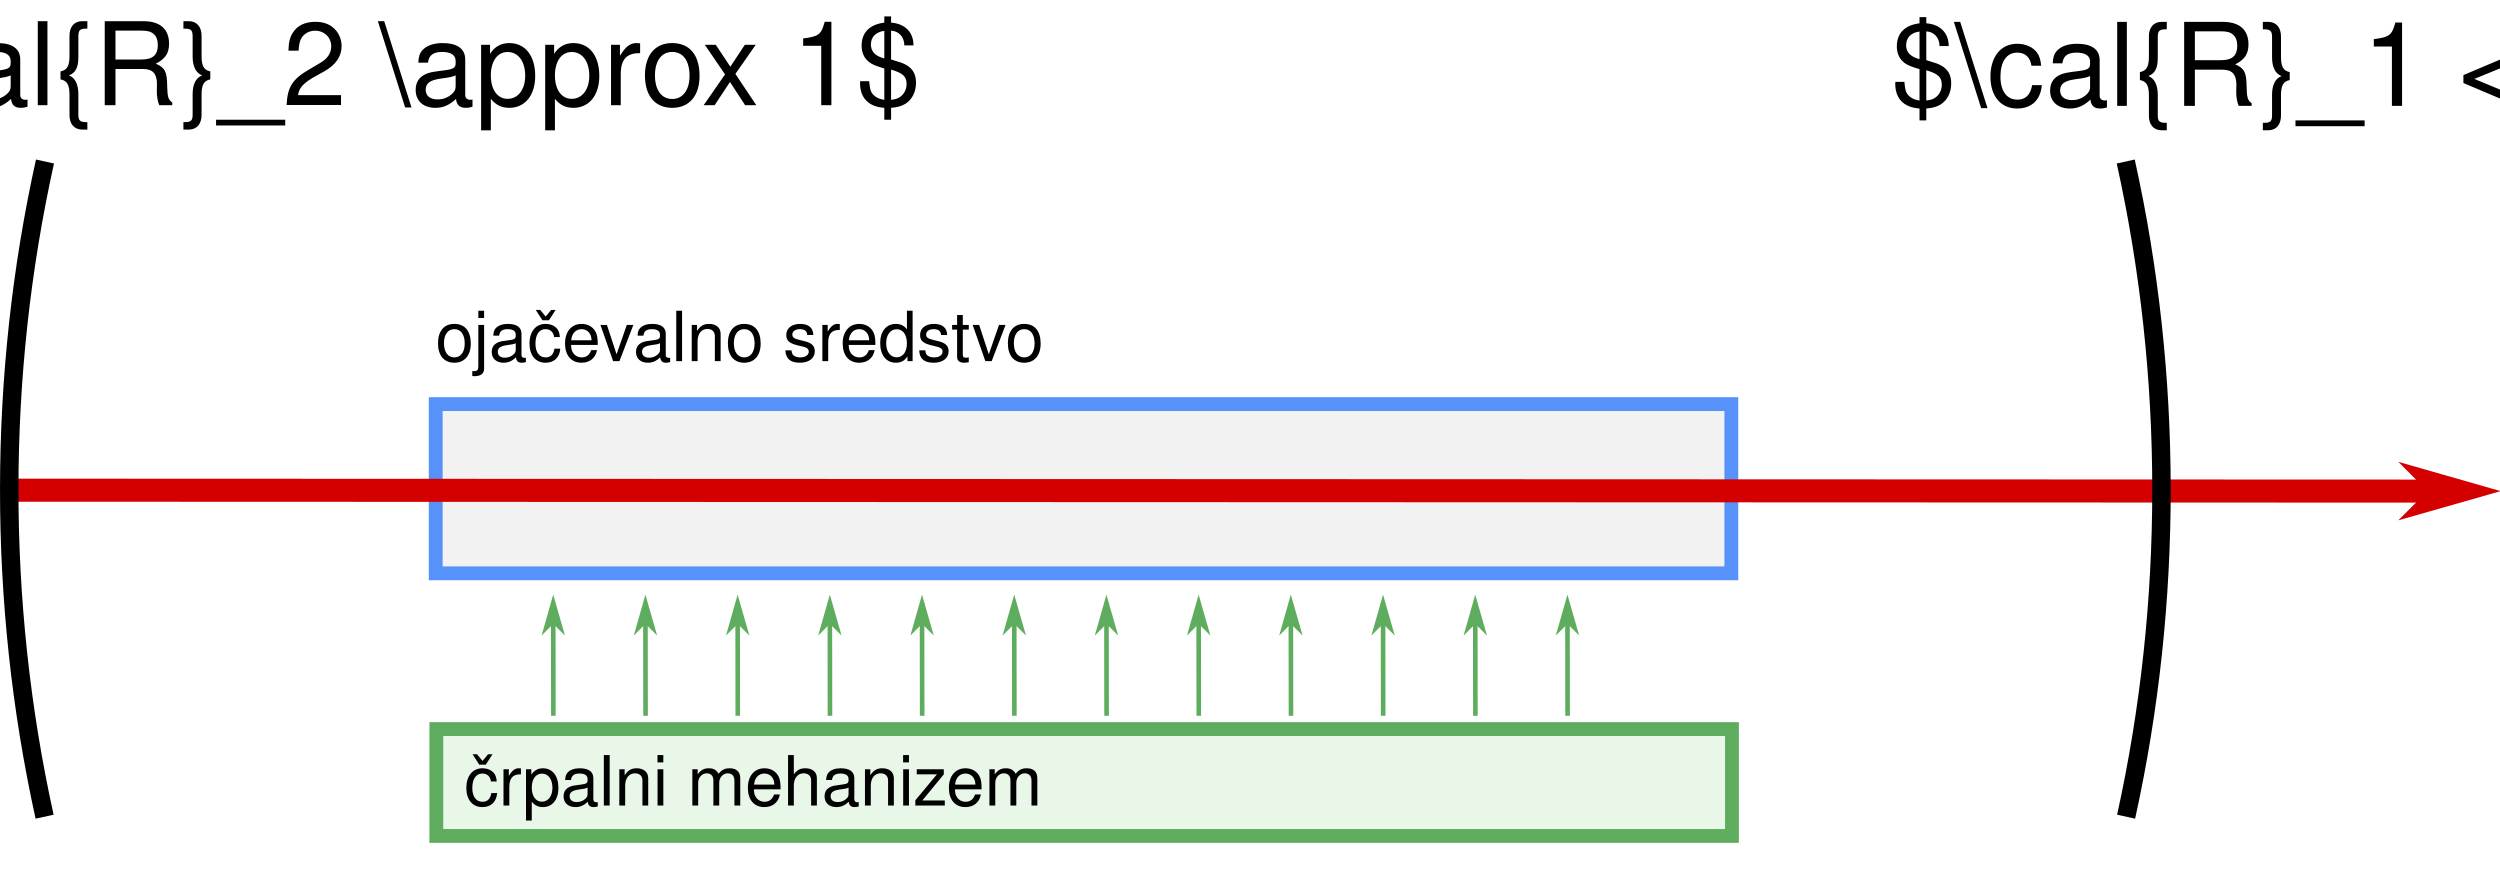
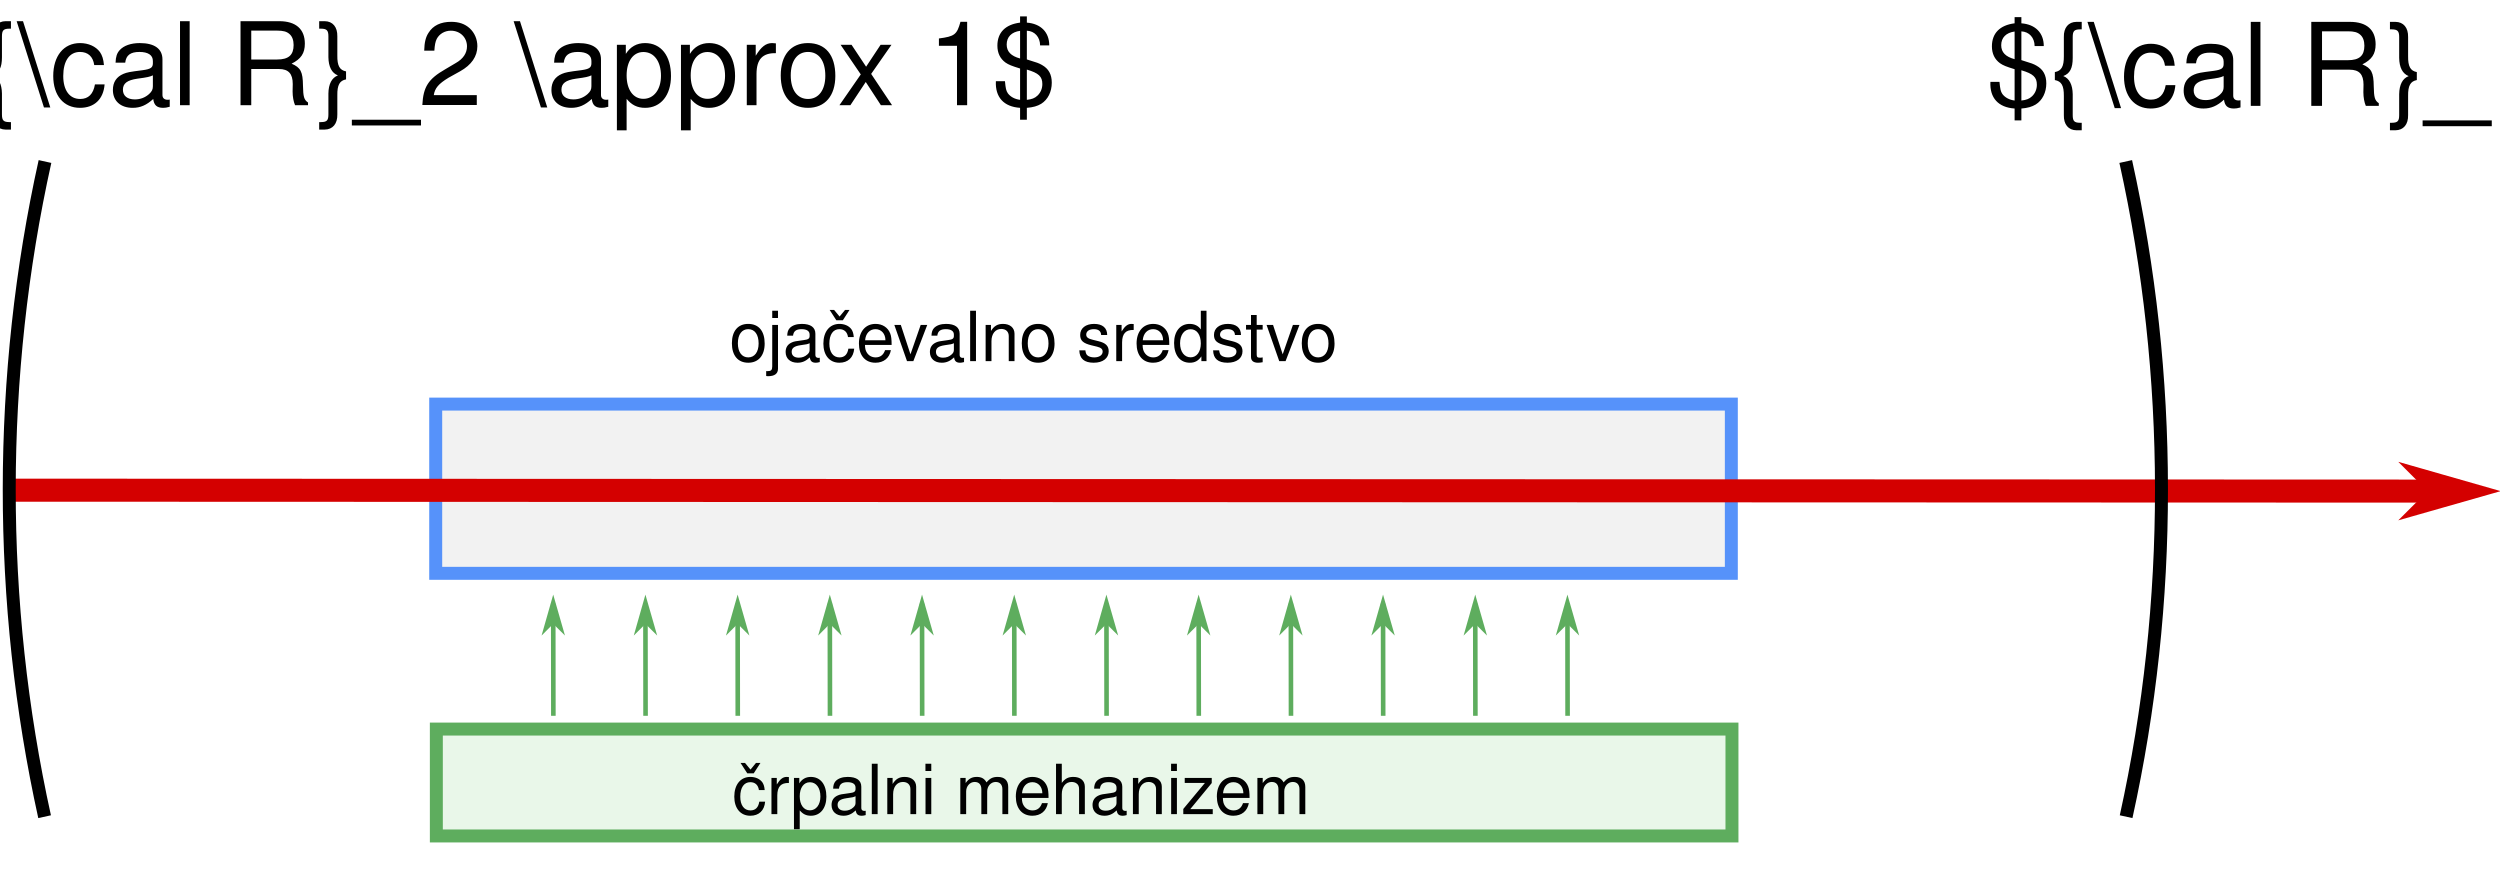
<svg xmlns="http://www.w3.org/2000/svg" width="153.044mm" height="54.543mm" viewBox="0 0 542.28 193.264" id="svg2" version="1.1">
  <defs id="defs4">
    <marker orient="auto" refY="0.0" refX="0.0" id="Arrow1Mstart" style="overflow:visible">
      <path id="path4274" d="M 0.0,0.0 L 5.0,-5.0 L -12.5,0.0 L 5.0,5.0 L 0.0,0.0 z " style="fill-rule:evenodd;stroke:#000000;stroke-width:1.0pt" transform="scale(0.4) translate(10,0)" />
    </marker>
    <marker orient="auto" refY="0.0" refX="0.0" id="Arrow1Mend" style="overflow:visible;">
      <path id="path4255" d="M 0.0,0.0 L 5.0,-5.0 L -12.5,0.0 L 5.0,5.0 L 0.0,0.0 z " style="fill-rule:evenodd;stroke:#5ead5e;stroke-width:1pt;stroke-opacity:1;fill:#5ead5e;fill-opacity:1" transform="scale(0.4) rotate(180) translate(10,0)" />
    </marker>
    <marker orient="auto" refY="0" refX="0" id="Arrow1Send" style="overflow:visible">
      <path id="path4178" d="M 0,0 5,-5 -12.5,0 5,5 0,0 Z" style="fill:#d40000;fill-opacity:1;fill-rule:evenodd;stroke:#d40000;stroke-width:1pt;stroke-opacity:1" transform="matrix(-0.2,0,0,-0.2,-1.2,0)" />
    </marker>
    <marker orient="auto" refY="0" refX="0" id="Arrow1Mend-5" style="overflow:visible">
      <path id="path4255-6" d="M 0,0 5,-5 -12.5,0 5,5 0,0 Z" style="fill:#5ead5e;fill-opacity:1;fill-rule:evenodd;stroke:#5ead5e;stroke-width:1pt;stroke-opacity:1" transform="matrix(-0.4,0,0,-0.4,-4,0)" />
    </marker>
    <marker orient="auto" refY="0" refX="0" id="Arrow1Mend-9" style="overflow:visible">
      <path id="path4255-1" d="M 0,0 5,-5 -12.5,0 5,5 0,0 Z" style="fill:#5ead5e;fill-opacity:1;fill-rule:evenodd;stroke:#5ead5e;stroke-width:1pt;stroke-opacity:1" transform="matrix(-0.4,0,0,-0.4,-4,0)" />
    </marker>
    <marker orient="auto" refY="0" refX="0" id="Arrow1Mend-5-2" style="overflow:visible">
      <path id="path4255-6-7" d="M 0,0 5,-5 -12.5,0 5,5 0,0 Z" style="fill:#5ead5e;fill-opacity:1;fill-rule:evenodd;stroke:#5ead5e;stroke-width:1pt;stroke-opacity:1" transform="matrix(-0.4,0,0,-0.4,-4,0)" />
    </marker>
    <marker orient="auto" refY="0" refX="0" id="Arrow1Mend-9-3" style="overflow:visible">
      <path id="path4255-1-6" d="M 0,0 5,-5 -12.5,0 5,5 0,0 Z" style="fill:#5ead5e;fill-opacity:1;fill-rule:evenodd;stroke:#5ead5e;stroke-width:1pt;stroke-opacity:1" transform="matrix(-0.4,0,0,-0.4,-4,0)" />
    </marker>
    <marker orient="auto" refY="0" refX="0" id="Arrow1Mend-5-2-0" style="overflow:visible">
      <path id="path4255-6-7-6" d="M 0,0 5,-5 -12.5,0 5,5 0,0 Z" style="fill:#5ead5e;fill-opacity:1;fill-rule:evenodd;stroke:#5ead5e;stroke-width:1pt;stroke-opacity:1" transform="matrix(-0.4,0,0,-0.4,-4,0)" />
    </marker>
    <marker orient="auto" refY="0" refX="0" id="Arrow1Mend-1" style="overflow:visible">
      <path id="path4255-8" d="M 0,0 5,-5 -12.5,0 5,5 0,0 Z" style="fill:#5ead5e;fill-opacity:1;fill-rule:evenodd;stroke:#5ead5e;stroke-width:1pt;stroke-opacity:1" transform="matrix(-0.4,0,0,-0.4,-4,0)" />
    </marker>
    <marker orient="auto" refY="0" refX="0" id="Arrow1Mend-5-7" style="overflow:visible">
      <path id="path4255-6-9" d="M 0,0 5,-5 -12.5,0 5,5 0,0 Z" style="fill:#5ead5e;fill-opacity:1;fill-rule:evenodd;stroke:#5ead5e;stroke-width:1pt;stroke-opacity:1" transform="matrix(-0.4,0,0,-0.4,-4,0)" />
    </marker>
    <marker orient="auto" refY="0" refX="0" id="Arrow1Mend-9-2" style="overflow:visible">
      <path id="path4255-1-0" d="M 0,0 5,-5 -12.5,0 5,5 0,0 Z" style="fill:#5ead5e;fill-opacity:1;fill-rule:evenodd;stroke:#5ead5e;stroke-width:1pt;stroke-opacity:1" transform="matrix(-0.4,0,0,-0.4,-4,0)" />
    </marker>
    <marker orient="auto" refY="0" refX="0" id="Arrow1Mend-5-2-2" style="overflow:visible">
      <path id="path4255-6-7-3" d="M 0,0 5,-5 -12.5,0 5,5 0,0 Z" style="fill:#5ead5e;fill-opacity:1;fill-rule:evenodd;stroke:#5ead5e;stroke-width:1pt;stroke-opacity:1" transform="matrix(-0.4,0,0,-0.4,-4,0)" />
    </marker>
    <marker orient="auto" refY="0" refX="0" id="Arrow1Mend-9-3-7" style="overflow:visible">
      <path id="path4255-1-6-5" d="M 0,0 5,-5 -12.5,0 5,5 0,0 Z" style="fill:#5ead5e;fill-opacity:1;fill-rule:evenodd;stroke:#5ead5e;stroke-width:1pt;stroke-opacity:1" transform="matrix(-0.4,0,0,-0.4,-4,0)" />
    </marker>
    <marker orient="auto" refY="0" refX="0" id="Arrow1Mend-5-2-0-9" style="overflow:visible">
      <path id="path4255-6-7-6-2" d="M 0,0 5,-5 -12.5,0 5,5 0,0 Z" style="fill:#5ead5e;fill-opacity:1;fill-rule:evenodd;stroke:#5ead5e;stroke-width:1pt;stroke-opacity:1" transform="matrix(-0.4,0,0,-0.4,-4,0)" />
    </marker>
  </defs>
  <g id="layer1" transform="translate(-20.05709,-15.21015)">
-     <rect style="opacity:1;fill:#f2f2f2;fill-opacity:1;fill-rule:nonzero;stroke:#5692fa;stroke-width:3;stroke-linecap:butt;stroke-linejoin:miter;stroke-miterlimit:4;stroke-dasharray:none;stroke-dashoffset:0;stroke-opacity:1" id="rect4201" width="281.039" height="36.707" x="114.566" y="102.865" />
+     <rect style="opacity:1;fill:#f2f2f2;fill-opacity:1;fill-rule:nonzero;stroke:#5692fa;stroke-width:2.812;stroke-linecap:butt;stroke-linejoin:miter;stroke-miterlimit:4;stroke-dasharray:none;stroke-dashoffset:0;stroke-opacity:1" id="rect4201" width="281.039" height="36.707" x="114.566" y="102.865" />
    <path style="fill:none;fill-rule:evenodd;stroke:#d40000;stroke-width:5;stroke-linecap:butt;stroke-linejoin:miter;stroke-miterlimit:4;stroke-dasharray:none;stroke-opacity:1;marker-end:url(#Arrow1Send)" d="m 22.761,121.537 530.802,0.203" id="path3357" />
-     <path style="opacity:1;fill:none;fill-opacity:0.988;fill-rule:nonzero;stroke:#000000;stroke-width:4;stroke-linecap:butt;stroke-linejoin:round;stroke-miterlimit:4;stroke-dasharray:none;stroke-dashoffset:0;stroke-opacity:1" id="path4464" d="M 29.729,192.362 A 206.116,262.214 0 0 1 29.812,50.245" />
-     <path style="opacity:1;fill:none;fill-opacity:0.988;fill-rule:nonzero;stroke:#000000;stroke-width:4;stroke-linecap:butt;stroke-linejoin:round;stroke-miterlimit:4;stroke-dasharray:none;stroke-dashoffset:0;stroke-opacity:1" id="path4464-3" d="m -481.239,192.362 a 206.116,262.214 0 0 1 0.083,-142.118" transform="scale(-1,1)" />
-     <text xml:space="preserve" style="font-style:normal;font-variant:normal;font-weight:normal;font-stretch:normal;font-size:56px;line-height:125%;font-family:'Nimbus Sans L';-inkscape-font-specification:Sans;letter-spacing:0px;word-spacing:0px;fill:#000000;fill-opacity:1;stroke:none;stroke-width:1px;stroke-linecap:butt;stroke-linejoin:miter;stroke-opacity:1" x="430.177" y="38.174" id="text5062-7">
-       <tspan id="tspan5064-5" x="430.177" y="38.174" style="font-size:25px">$\cal{R}_1 &lt; 1$</tspan>
-     </text>
-     <text xml:space="preserve" style="font-style:normal;font-variant:normal;font-weight:normal;font-stretch:normal;font-size:56px;line-height:125%;font-family:'Nimbus Sans L';-inkscape-font-specification:Sans;letter-spacing:0px;word-spacing:0px;fill:#000000;fill-opacity:1;stroke:none;stroke-width:1px;stroke-linecap:butt;stroke-linejoin:miter;stroke-opacity:1" x="-20.878" y="38.024" id="text5062-7-3">
-       <tspan id="tspan5064-5-6" x="-20.878" y="38.024" style="font-size:25px">$\cal{R}_2 \approx 1$</tspan>
-     </text>
-     <rect style="opacity:1;fill:#e9f7e9;fill-opacity:1;fill-rule:nonzero;stroke:#5ead5e;stroke-width:3;stroke-linecap:butt;stroke-linejoin:miter;stroke-miterlimit:4;stroke-dasharray:none;stroke-dashoffset:0;stroke-opacity:1" id="rect4201-7" width="281.039" height="23.186" x="114.703" y="173.356" />
-     <text xml:space="preserve" style="font-style:normal;font-variant:normal;font-weight:normal;font-stretch:normal;font-size:37.5px;line-height:125%;font-family:'Nimbus Sans L';-inkscape-font-specification:Sans;letter-spacing:0px;word-spacing:0px;fill:#000000;fill-opacity:1;stroke:none;stroke-width:1px;stroke-linecap:butt;stroke-linejoin:miter;stroke-opacity:1" x="114.517" y="93.547" id="text4218">
-       <tspan id="tspan4220" x="114.517" y="93.547" style="font-size:15px">ojačevalno sredstvo</tspan>
-     </text>
-     <text xml:space="preserve" style="font-style:normal;font-variant:normal;font-weight:normal;font-stretch:normal;font-size:37.5px;line-height:125%;font-family:'Nimbus Sans L';-inkscape-font-specification:Sans;letter-spacing:0px;word-spacing:0px;fill:#000000;fill-opacity:1;stroke:none;stroke-width:1px;stroke-linecap:butt;stroke-linejoin:miter;stroke-opacity:1" x="120.738" y="189.937" id="text4218-5">
-       <tspan id="tspan4220-3" x="120.738" y="189.937" style="font-size:15px">črpalni mehanizem</tspan>
-     </text>
+     <path style="opacity:1;fill:none;fill-opacity:0.988;fill-rule:nonzero;stroke:#000000;stroke-width:2.812;stroke-linecap:butt;stroke-linejoin:round;stroke-miterlimit:4;stroke-dasharray:none;stroke-dashoffset:0;stroke-opacity:1" id="path4464" d="M 29.729,192.362 A 206.116,262.214 0 0 1 29.812,50.245" />
+     <path style="opacity:1;fill:none;fill-opacity:0.988;fill-rule:nonzero;stroke:#000000;stroke-width:2.812;stroke-linecap:butt;stroke-linejoin:round;stroke-miterlimit:4;stroke-dasharray:none;stroke-dashoffset:0;stroke-opacity:1" id="path4464-3" d="m -481.239,192.362 a 206.116,262.214 0 0 1 0.083,-142.118" transform="scale(-1,1)" />
+     <rect style="opacity:1;fill:#e9f7e9;fill-opacity:1;fill-rule:nonzero;stroke:#5ead5e;stroke-width:2.812;stroke-linecap:butt;stroke-linejoin:miter;stroke-miterlimit:4;stroke-dasharray:none;stroke-dashoffset:0;stroke-opacity:1" id="rect4201-7" width="281.039" height="23.186" x="114.703" y="173.356" />
    <g id="g5053" style="stroke:#5ead5e;stroke-opacity:1;fill:#5ead5e;fill-opacity:1;stroke-width:1;stroke-miterlimit:4;stroke-dasharray:none;stroke-dashoffset:0">
      <path id="path4240" d="m 260.086,170.474 -0.029,-24.315" style="fill:#5ead5e;fill-rule:evenodd;stroke:#5ead5e;stroke-width:1;stroke-linecap:butt;stroke-linejoin:miter;stroke-opacity:1;marker-end:url(#Arrow1Mend);fill-opacity:1;stroke-miterlimit:4;stroke-dasharray:none;stroke-dashoffset:0" />
      <path id="path4240-2" d="m 280.086,170.474 -0.029,-24.315" style="fill:#5ead5e;fill-rule:evenodd;stroke:#5ead5e;stroke-width:1;stroke-linecap:butt;stroke-linejoin:miter;stroke-opacity:1;marker-end:url(#Arrow1Mend-5);fill-opacity:1;stroke-miterlimit:4;stroke-dasharray:none;stroke-dashoffset:0" />
      <path id="path4240-0" d="m 300.086,170.474 -0.029,-24.315" style="fill:#5ead5e;fill-rule:evenodd;stroke:#5ead5e;stroke-width:1;stroke-linecap:butt;stroke-linejoin:miter;stroke-opacity:1;marker-end:url(#Arrow1Mend-9);fill-opacity:1;stroke-miterlimit:4;stroke-dasharray:none;stroke-dashoffset:0" />
      <path id="path4240-2-9" d="m 320.086,170.474 -0.029,-24.315" style="fill:#5ead5e;fill-rule:evenodd;stroke:#5ead5e;stroke-width:1;stroke-linecap:butt;stroke-linejoin:miter;stroke-opacity:1;marker-end:url(#Arrow1Mend-5-2);fill-opacity:1;stroke-miterlimit:4;stroke-dasharray:none;stroke-dashoffset:0" />
      <path id="path4240-0-2" d="m 340.086,170.474 -0.029,-24.315" style="fill:#5ead5e;fill-rule:evenodd;stroke:#5ead5e;stroke-width:1;stroke-linecap:butt;stroke-linejoin:miter;stroke-opacity:1;marker-end:url(#Arrow1Mend-9-3);fill-opacity:1;stroke-miterlimit:4;stroke-dasharray:none;stroke-dashoffset:0" />
      <path id="path4240-2-9-6" d="m 360.086,170.474 -0.029,-24.315" style="fill:#5ead5e;fill-rule:evenodd;stroke:#5ead5e;stroke-width:1;stroke-linecap:butt;stroke-linejoin:miter;stroke-opacity:1;marker-end:url(#Arrow1Mend-5-2-0);fill-opacity:1;stroke-miterlimit:4;stroke-dasharray:none;stroke-dashoffset:0" />
    </g>
    <g transform="translate(-120,3.2946605e-6)" id="g5053-2" style="stroke:#5ead5e;stroke-opacity:1;stroke-width:1;stroke-miterlimit:4;stroke-dasharray:none;stroke-dashoffset:0">
      <path id="path4240-8" d="m 260.086,170.474 -0.029,-24.315" style="fill:none;fill-rule:evenodd;stroke:#5ead5e;stroke-width:1;stroke-linecap:butt;stroke-linejoin:miter;stroke-opacity:1;marker-end:url(#Arrow1Mend-1);stroke-miterlimit:4;stroke-dasharray:none;stroke-dashoffset:0" />
      <path id="path4240-2-97" d="m 280.086,170.474 -0.029,-24.315" style="fill:none;fill-rule:evenodd;stroke:#5ead5e;stroke-width:1;stroke-linecap:butt;stroke-linejoin:miter;stroke-opacity:1;marker-end:url(#Arrow1Mend-5-7);stroke-miterlimit:4;stroke-dasharray:none;stroke-dashoffset:0" />
      <path id="path4240-0-3" d="m 300.086,170.474 -0.029,-24.315" style="fill:none;fill-rule:evenodd;stroke:#5ead5e;stroke-width:1;stroke-linecap:butt;stroke-linejoin:miter;stroke-opacity:1;marker-end:url(#Arrow1Mend-9-2);stroke-miterlimit:4;stroke-dasharray:none;stroke-dashoffset:0" />
      <path id="path4240-2-9-61" d="m 320.086,170.474 -0.029,-24.315" style="fill:none;fill-rule:evenodd;stroke:#5ead5e;stroke-width:1;stroke-linecap:butt;stroke-linejoin:miter;stroke-opacity:1;marker-end:url(#Arrow1Mend-5-2-2);stroke-miterlimit:4;stroke-dasharray:none;stroke-dashoffset:0" />
      <path id="path4240-0-2-2" d="m 340.086,170.474 -0.029,-24.315" style="fill:none;fill-rule:evenodd;stroke:#5ead5e;stroke-width:1;stroke-linecap:butt;stroke-linejoin:miter;stroke-opacity:1;marker-end:url(#Arrow1Mend-9-3-7);stroke-miterlimit:4;stroke-dasharray:none;stroke-dashoffset:0" />
      <path id="path4240-2-9-6-9" d="m 360.086,170.474 -0.029,-24.315" style="fill:none;fill-rule:evenodd;stroke:#5ead5e;stroke-width:1;stroke-linecap:butt;stroke-linejoin:miter;stroke-opacity:1;marker-end:url(#Arrow1Mend-5-2-0-9);stroke-miterlimit:4;stroke-dasharray:none;stroke-dashoffset:0" />
    </g>
+     <text xml:space="preserve" style="font-style:normal;font-variant:normal;font-weight:normal;font-stretch:normal;line-height:0%;font-family:'Nimbus Sans L';-inkscape-font-specification:Sans;letter-spacing:0px;word-spacing:0px;fill:#000000;fill-opacity:1;stroke:none;stroke-width:1px;stroke-linecap:butt;stroke-linejoin:miter;stroke-opacity:1" x="450.802" y="38.174" id="text5062-7">
+       <tspan id="tspan5064-5" x="450.802" y="38.174" style="font-size:25px;line-height:1.25">${\cal R}_1 &lt; 1$</tspan>
+     </text>
+     <text xml:space="preserve" style="font-style:normal;font-variant:normal;font-weight:normal;font-stretch:normal;line-height:0%;font-family:'Nimbus Sans L';-inkscape-font-specification:Sans;letter-spacing:0px;word-spacing:0px;fill:#000000;fill-opacity:1;stroke:none;stroke-width:1px;stroke-linecap:butt;stroke-linejoin:miter;stroke-opacity:1" x="1.622" y="38.024" id="text5062-7-3">
+       <tspan id="tspan5064-5-6" x="1.622" y="38.024" style="font-size:25px;line-height:1.25">${\cal R}_2 \approx 1$</tspan>
+     </text>
+     <text xml:space="preserve" style="font-style:normal;font-variant:normal;font-weight:normal;font-stretch:normal;line-height:0%;font-family:'Nimbus Sans L';-inkscape-font-specification:Sans;letter-spacing:0px;word-spacing:0px;fill:#000000;fill-opacity:1;stroke:none;stroke-width:1px;stroke-linecap:butt;stroke-linejoin:miter;stroke-opacity:1" x="178.267" y="93.547" id="text4218">
+       <tspan id="tspan4220" x="178.267" y="93.547" style="font-size:15px;line-height:1.25">ojačevalno sredstvo</tspan>
+     </text>
+     <text xml:space="preserve" style="font-style:normal;font-variant:normal;font-weight:normal;font-stretch:normal;line-height:0%;font-family:'Nimbus Sans L';-inkscape-font-specification:Sans;letter-spacing:0px;word-spacing:0px;fill:#000000;fill-opacity:1;stroke:none;stroke-width:1px;stroke-linecap:butt;stroke-linejoin:miter;stroke-opacity:1" x="178.863" y="191.812" id="text4218-5">
+       <tspan id="tspan4220-3" x="178.863" y="191.812" style="font-size:15px;line-height:1.25">črpalni mehanizem</tspan>
+     </text>
  </g>
</svg>
